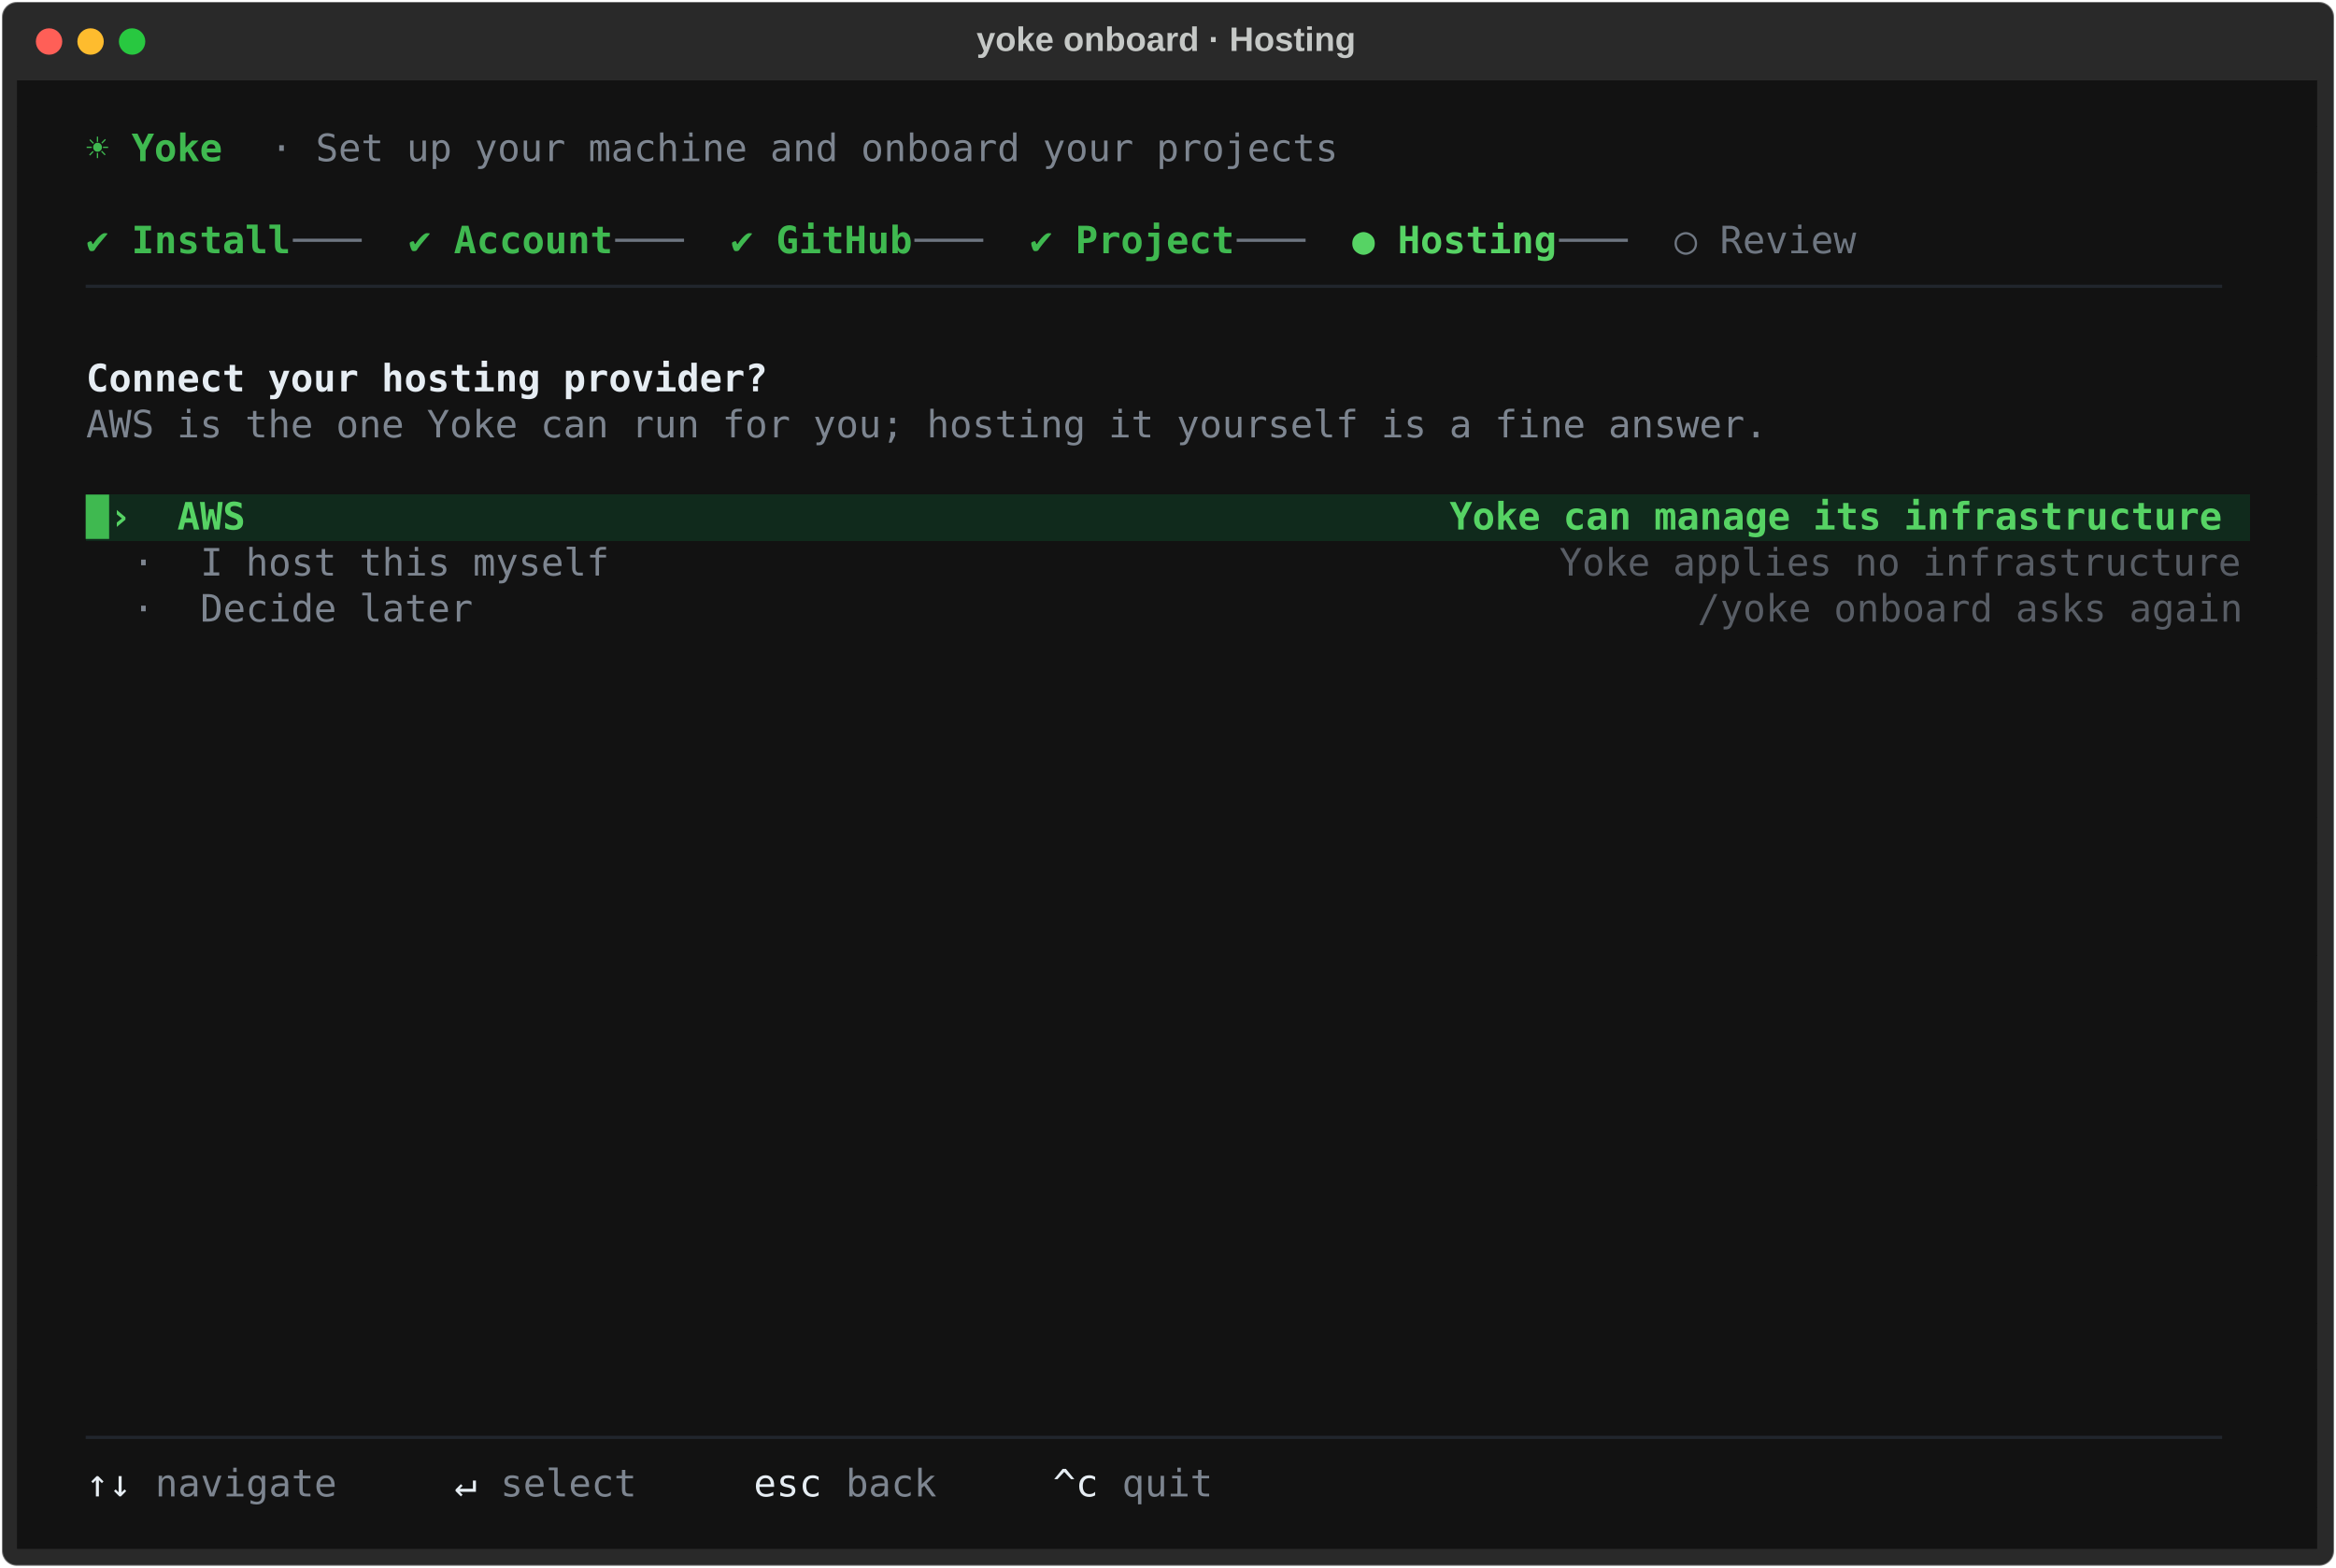
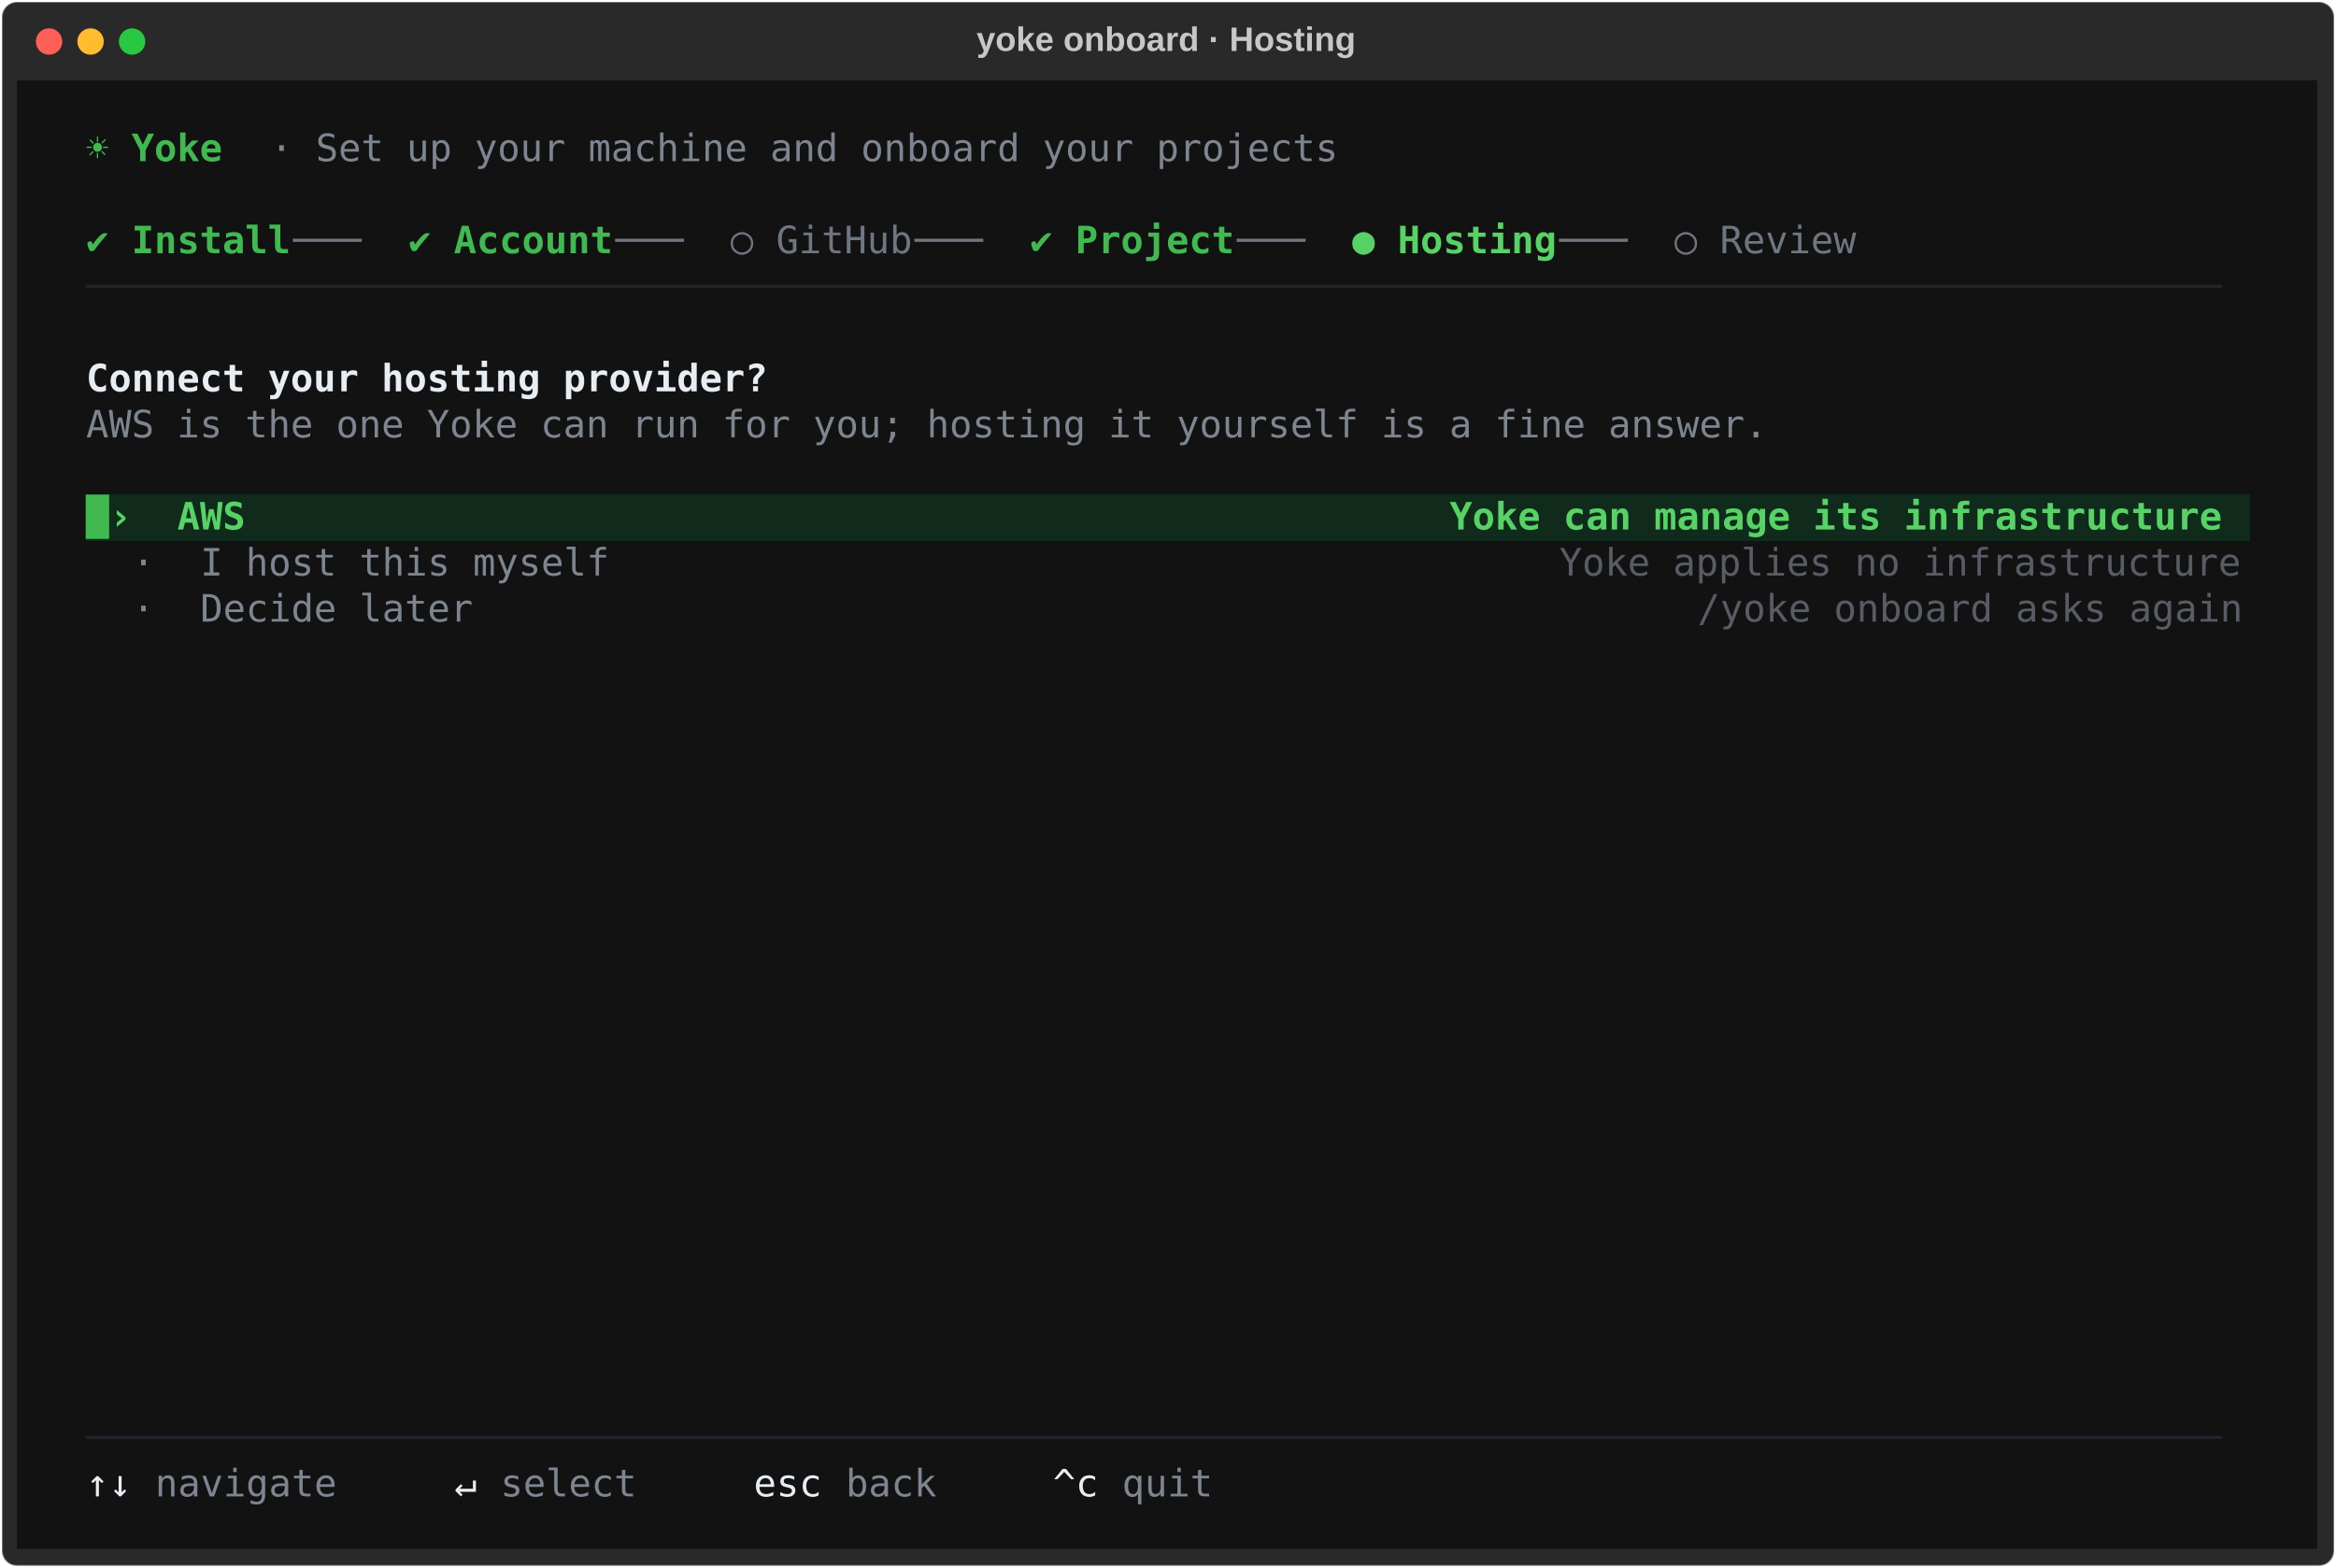
<svg xmlns="http://www.w3.org/2000/svg" class="rich-terminal" viewBox="0 0 1238 830.8">
  <style>

    @font-face {
        font-family: "Fira Code";
        src: local("FiraCode-Regular"),
                url("https://cdnjs.cloudflare.com/ajax/libs/firacode/{{VERSION}}/woff2/FiraCode-Regular.woff2") format("woff2"),
                url("https://cdnjs.cloudflare.com/ajax/libs/firacode/{{VERSION}}/woff/FiraCode-Regular.woff") format("woff");
        font-style: normal;
        font-weight: 400;
    }
    @font-face {
        font-family: "Fira Code";
        src: local("FiraCode-Bold"),
                url("https://cdnjs.cloudflare.com/ajax/libs/firacode/{{VERSION}}/woff2/FiraCode-Bold.woff2") format("woff2"),
                url("https://cdnjs.cloudflare.com/ajax/libs/firacode/{{VERSION}}/woff/FiraCode-Bold.woff") format("woff");
        font-style: bold;
        font-weight: 700;
    }

    .terminal-YOKE-matrix {
        font-family: Fira Code, monospace;
        font-size: 20px;
        line-height: 24.4px;
        font-variant-east-asian: full-width;
    }

    .terminal-YOKE-title {
        font-size: 18px;
        font-weight: bold;
        font-family: arial;
    }

.terminal-YOKE-r2 { fill: #3fb950;font-weight: bold }
.terminal-YOKE-r3 { fill: #e6edf3 }
.terminal-YOKE-r4 { fill: #7d8590 }
.terminal-YOKE-r5 { fill: #6e7681 }
.terminal-YOKE-r6 { fill: #56d364;font-weight: bold }
.terminal-YOKE-r7 { fill: #21262d }
.terminal-YOKE-r8 { fill: #e6edf3;font-weight: bold }
.terminal-YOKE-r9 { fill: #3fb950 }
.terminal-YOKE-r11 { fill: #585d65 }
    </style>
  <defs>
    <clipPath id="terminal-YOKE-clip-terminal">
      <rect x="0" y="0" width="1219.0" height="779.8" />
    </clipPath>
    <clipPath id="terminal-YOKE-line-0">
      <rect x="0" y="1.5" width="1220" height="24.65" />
    </clipPath>
    <clipPath id="terminal-YOKE-line-1">
      <rect x="0" y="25.9" width="1220" height="24.65" />
    </clipPath>
    <clipPath id="terminal-YOKE-line-2">
      <rect x="0" y="50.3" width="1220" height="24.65" />
    </clipPath>
    <clipPath id="terminal-YOKE-line-3">
      <rect x="0" y="74.7" width="1220" height="24.65" />
    </clipPath>
    <clipPath id="terminal-YOKE-line-4">
      <rect x="0" y="99.1" width="1220" height="24.65" />
    </clipPath>
    <clipPath id="terminal-YOKE-line-5">
      <rect x="0" y="123.5" width="1220" height="24.65" />
    </clipPath>
    <clipPath id="terminal-YOKE-line-6">
      <rect x="0" y="147.9" width="1220" height="24.65" />
    </clipPath>
    <clipPath id="terminal-YOKE-line-7">
      <rect x="0" y="172.3" width="1220" height="24.65" />
    </clipPath>
    <clipPath id="terminal-YOKE-line-8">
      <rect x="0" y="196.7" width="1220" height="24.65" />
    </clipPath>
    <clipPath id="terminal-YOKE-line-9">
      <rect x="0" y="221.1" width="1220" height="24.65" />
    </clipPath>
    <clipPath id="terminal-YOKE-line-10">
      <rect x="0" y="245.5" width="1220" height="24.65" />
    </clipPath>
    <clipPath id="terminal-YOKE-line-11">
      <rect x="0" y="269.9" width="1220" height="24.65" />
    </clipPath>
    <clipPath id="terminal-YOKE-line-12">
      <rect x="0" y="294.3" width="1220" height="24.65" />
    </clipPath>
    <clipPath id="terminal-YOKE-line-13">
      <rect x="0" y="318.7" width="1220" height="24.65" />
    </clipPath>
    <clipPath id="terminal-YOKE-line-14">
      <rect x="0" y="343.1" width="1220" height="24.65" />
    </clipPath>
    <clipPath id="terminal-YOKE-line-15">
      <rect x="0" y="367.5" width="1220" height="24.65" />
    </clipPath>
    <clipPath id="terminal-YOKE-line-16">
      <rect x="0" y="391.9" width="1220" height="24.65" />
    </clipPath>
    <clipPath id="terminal-YOKE-line-17">
      <rect x="0" y="416.3" width="1220" height="24.65" />
    </clipPath>
    <clipPath id="terminal-YOKE-line-18">
      <rect x="0" y="440.7" width="1220" height="24.65" />
    </clipPath>
    <clipPath id="terminal-YOKE-line-19">
      <rect x="0" y="465.1" width="1220" height="24.65" />
    </clipPath>
    <clipPath id="terminal-YOKE-line-20">
      <rect x="0" y="489.5" width="1220" height="24.65" />
    </clipPath>
    <clipPath id="terminal-YOKE-line-21">
      <rect x="0" y="513.9" width="1220" height="24.65" />
    </clipPath>
    <clipPath id="terminal-YOKE-line-22">
      <rect x="0" y="538.3" width="1220" height="24.65" />
    </clipPath>
    <clipPath id="terminal-YOKE-line-23">
      <rect x="0" y="562.7" width="1220" height="24.65" />
    </clipPath>
    <clipPath id="terminal-YOKE-line-24">
      <rect x="0" y="587.1" width="1220" height="24.65" />
    </clipPath>
    <clipPath id="terminal-YOKE-line-25">
      <rect x="0" y="611.5" width="1220" height="24.65" />
    </clipPath>
    <clipPath id="terminal-YOKE-line-26">
      <rect x="0" y="635.9" width="1220" height="24.65" />
    </clipPath>
    <clipPath id="terminal-YOKE-line-27">
      <rect x="0" y="660.3" width="1220" height="24.65" />
    </clipPath>
    <clipPath id="terminal-YOKE-line-28">
      <rect x="0" y="684.7" width="1220" height="24.65" />
    </clipPath>
    <clipPath id="terminal-YOKE-line-29">
      <rect x="0" y="709.1" width="1220" height="24.65" />
    </clipPath>
    <clipPath id="terminal-YOKE-line-30">
      <rect x="0" y="733.5" width="1220" height="24.65" />
    </clipPath>
  </defs>
  <rect fill="#292929" stroke="rgba(255,255,255,0.35)" stroke-width="1" x="1" y="1" width="1236" height="828.8" rx="8" />
  <text class="terminal-YOKE-title" fill="#c5c8c6" text-anchor="middle" x="618" y="27">yoke onboard · Hosting</text>
  <g transform="translate(26,22)">
    <circle cx="0" cy="0" r="7" fill="#ff5f57" />
    <circle cx="22" cy="0" r="7" fill="#febc2e" />
    <circle cx="44" cy="0" r="7" fill="#28c840" />
  </g>
  <g transform="translate(9, 41)" clip-path="url(#terminal-YOKE-clip-terminal)">
    <rect fill="#121212" x="0" y="1.5" width="1220" height="24.65" shape-rendering="crispEdges" />
    <rect fill="#121212" x="0" y="25.9" width="36.6" height="24.65" shape-rendering="crispEdges" />
    <rect fill="#121212" x="36.6" y="25.9" width="73.2" height="24.65" shape-rendering="crispEdges" />
    <rect fill="#121212" x="109.8" y="25.9" width="24.4" height="24.65" shape-rendering="crispEdges" />
    <rect fill="#121212" x="134.2" y="25.9" width="573.4" height="24.65" shape-rendering="crispEdges" />
    <rect fill="#121212" x="707.6" y="25.9" width="512.4" height="24.65" shape-rendering="crispEdges" />
    <rect fill="#121212" x="0" y="50.3" width="1220" height="24.65" shape-rendering="crispEdges" />
    <rect fill="#121212" x="0" y="74.7" width="36.6" height="24.65" shape-rendering="crispEdges" />
    <rect fill="#121212" x="36.6" y="74.7" width="109.8" height="24.65" shape-rendering="crispEdges" />
    <rect fill="#121212" x="146.4" y="74.7" width="61" height="24.65" shape-rendering="crispEdges" />
    <rect fill="#121212" x="207.4" y="74.7" width="109.8" height="24.65" shape-rendering="crispEdges" />
    <rect fill="#121212" x="317.2" y="74.7" width="61" height="24.65" shape-rendering="crispEdges" />
    <rect fill="#121212" x="378.2" y="74.7" width="97.6" height="24.65" shape-rendering="crispEdges" />
    <rect fill="#121212" x="475.8" y="74.7" width="61" height="24.65" shape-rendering="crispEdges" />
    <rect fill="#121212" x="536.8" y="74.7" width="109.8" height="24.65" shape-rendering="crispEdges" />
    <rect fill="#121212" x="646.6" y="74.7" width="61" height="24.65" shape-rendering="crispEdges" />
    <rect fill="#121212" x="707.6" y="74.7" width="109.8" height="24.65" shape-rendering="crispEdges" />
    <rect fill="#121212" x="817.4" y="74.7" width="61" height="24.65" shape-rendering="crispEdges" />
    <rect fill="#121212" x="878.4" y="74.7" width="97.6" height="24.65" shape-rendering="crispEdges" />
    <rect fill="#121212" x="976" y="74.7" width="244" height="24.65" shape-rendering="crispEdges" />
    <rect fill="#121212" x="0" y="99.1" width="36.6" height="24.65" shape-rendering="crispEdges" />
    <rect fill="#121212" x="36.6" y="99.1" width="1146.8" height="24.65" shape-rendering="crispEdges" />
    <rect fill="#121212" x="1183.4" y="99.1" width="36.6" height="24.65" shape-rendering="crispEdges" />
    <rect fill="#121212" x="0" y="123.5" width="1220" height="24.65" shape-rendering="crispEdges" />
    <rect fill="#121212" x="0" y="147.9" width="36.6" height="24.65" shape-rendering="crispEdges" />
    <rect fill="#121212" x="36.6" y="147.9" width="366" height="24.65" shape-rendering="crispEdges" />
    <rect fill="#121212" x="402.6" y="147.9" width="817.4" height="24.65" shape-rendering="crispEdges" />
    <rect fill="#121212" x="0" y="172.3" width="36.6" height="24.65" shape-rendering="crispEdges" />
    <rect fill="#121212" x="36.6" y="172.3" width="902.8" height="24.65" shape-rendering="crispEdges" />
    <rect fill="#121212" x="939.4" y="172.3" width="244" height="24.65" shape-rendering="crispEdges" />
    <rect fill="#121212" x="1183.4" y="172.3" width="36.6" height="24.65" shape-rendering="crispEdges" />
    <rect fill="#121212" x="0" y="196.7" width="36.6" height="24.65" shape-rendering="crispEdges" />
    <rect fill="#121212" x="36.6" y="196.7" width="0" height="24.65" shape-rendering="crispEdges" />
    <rect fill="#121212" x="36.6" y="196.7" width="1183.4" height="24.65" shape-rendering="crispEdges" />
    <rect fill="#121212" x="0" y="221.1" width="36.6" height="24.65" shape-rendering="crispEdges" />
    <rect fill="#102a1c" x="36.6" y="221.1" width="12.2" height="24.65" shape-rendering="crispEdges" />
    <rect fill="#102a1c" x="48.8" y="221.1" width="1134.6" height="24.65" shape-rendering="crispEdges" />
    <rect fill="#121212" x="1183.4" y="221.1" width="36.6" height="24.65" shape-rendering="crispEdges" />
    <rect fill="#121212" x="0" y="245.5" width="36.6" height="24.65" shape-rendering="crispEdges" />
    <rect fill="#121212" x="36.6" y="245.5" width="12.2" height="24.65" shape-rendering="crispEdges" />
    <rect fill="#121212" x="48.8" y="245.5" width="12.2" height="24.65" shape-rendering="crispEdges" />
    <rect fill="#121212" x="61" y="245.5" width="756.4" height="24.65" shape-rendering="crispEdges" />
    <rect fill="#121212" x="817.4" y="245.5" width="366" height="24.65" shape-rendering="crispEdges" />
    <rect fill="#121212" x="1183.4" y="245.5" width="36.6" height="24.65" shape-rendering="crispEdges" />
    <rect fill="#121212" x="0" y="269.9" width="36.6" height="24.65" shape-rendering="crispEdges" />
    <rect fill="#121212" x="36.6" y="269.9" width="12.2" height="24.65" shape-rendering="crispEdges" />
    <rect fill="#121212" x="48.8" y="269.9" width="12.2" height="24.65" shape-rendering="crispEdges" />
    <rect fill="#121212" x="61" y="269.9" width="829.6" height="24.65" shape-rendering="crispEdges" />
    <rect fill="#121212" x="890.6" y="269.9" width="292.8" height="24.65" shape-rendering="crispEdges" />
    <rect fill="#121212" x="1183.4" y="269.9" width="36.6" height="24.65" shape-rendering="crispEdges" />
    <rect fill="#121212" x="0" y="294.3" width="36.6" height="24.65" shape-rendering="crispEdges" />
    <rect fill="#121212" x="36.6" y="294.3" width="1183.4" height="24.65" shape-rendering="crispEdges" />
    <rect fill="#121212" x="0" y="318.7" width="36.6" height="24.65" shape-rendering="crispEdges" />
    <rect fill="#121212" x="36.6" y="318.7" width="1183.4" height="24.65" shape-rendering="crispEdges" />
    <rect fill="#121212" x="0" y="343.1" width="36.6" height="24.65" shape-rendering="crispEdges" />
    <rect fill="#121212" x="36.6" y="343.1" width="1183.4" height="24.65" shape-rendering="crispEdges" />
    <rect fill="#121212" x="0" y="367.5" width="36.6" height="24.65" shape-rendering="crispEdges" />
    <rect fill="#121212" x="36.6" y="367.5" width="1183.4" height="24.65" shape-rendering="crispEdges" />
    <rect fill="#121212" x="0" y="391.9" width="36.6" height="24.65" shape-rendering="crispEdges" />
    <rect fill="#121212" x="36.6" y="391.9" width="1183.4" height="24.65" shape-rendering="crispEdges" />
    <rect fill="#121212" x="0" y="416.3" width="36.6" height="24.65" shape-rendering="crispEdges" />
    <rect fill="#121212" x="36.6" y="416.3" width="1183.4" height="24.65" shape-rendering="crispEdges" />
    <rect fill="#121212" x="0" y="440.7" width="36.6" height="24.65" shape-rendering="crispEdges" />
    <rect fill="#121212" x="36.6" y="440.7" width="1183.4" height="24.65" shape-rendering="crispEdges" />
    <rect fill="#121212" x="0" y="465.1" width="36.6" height="24.65" shape-rendering="crispEdges" />
    <rect fill="#121212" x="36.6" y="465.1" width="1183.4" height="24.65" shape-rendering="crispEdges" />
    <rect fill="#121212" x="0" y="489.5" width="36.6" height="24.65" shape-rendering="crispEdges" />
    <rect fill="#121212" x="36.6" y="489.5" width="1183.4" height="24.65" shape-rendering="crispEdges" />
    <rect fill="#121212" x="0" y="513.9" width="36.6" height="24.65" shape-rendering="crispEdges" />
    <rect fill="#121212" x="36.6" y="513.9" width="1183.4" height="24.65" shape-rendering="crispEdges" />
    <rect fill="#121212" x="0" y="538.3" width="36.6" height="24.65" shape-rendering="crispEdges" />
    <rect fill="#121212" x="36.6" y="538.3" width="1183.4" height="24.65" shape-rendering="crispEdges" />
    <rect fill="#121212" x="0" y="562.7" width="36.6" height="24.65" shape-rendering="crispEdges" />
    <rect fill="#121212" x="36.6" y="562.7" width="1183.4" height="24.65" shape-rendering="crispEdges" />
    <rect fill="#121212" x="0" y="587.1" width="36.6" height="24.65" shape-rendering="crispEdges" />
    <rect fill="#121212" x="36.6" y="587.1" width="1183.4" height="24.65" shape-rendering="crispEdges" />
    <rect fill="#121212" x="0" y="611.5" width="36.6" height="24.65" shape-rendering="crispEdges" />
    <rect fill="#121212" x="36.6" y="611.5" width="1183.4" height="24.65" shape-rendering="crispEdges" />
    <rect fill="#121212" x="0" y="635.9" width="36.6" height="24.65" shape-rendering="crispEdges" />
    <rect fill="#121212" x="36.6" y="635.9" width="1183.4" height="24.65" shape-rendering="crispEdges" />
    <rect fill="#121212" x="0" y="660.3" width="36.6" height="24.65" shape-rendering="crispEdges" />
    <rect fill="#121212" x="36.6" y="660.3" width="1183.4" height="24.65" shape-rendering="crispEdges" />
    <rect fill="#121212" x="0" y="684.7" width="36.6" height="24.65" shape-rendering="crispEdges" />
    <rect fill="#121212" x="36.6" y="684.7" width="1183.4" height="24.65" shape-rendering="crispEdges" />
    <rect fill="#121212" x="0" y="709.1" width="36.6" height="24.65" shape-rendering="crispEdges" />
    <rect fill="#121212" x="36.6" y="709.1" width="1146.8" height="24.65" shape-rendering="crispEdges" />
    <rect fill="#121212" x="1183.4" y="709.1" width="36.6" height="24.65" shape-rendering="crispEdges" />
    <rect fill="#121212" x="0" y="733.5" width="36.6" height="24.65" shape-rendering="crispEdges" />
    <rect fill="#121212" x="36.6" y="733.5" width="24.4" height="24.65" shape-rendering="crispEdges" />
    <rect fill="#121212" x="61" y="733.5" width="12.2" height="24.65" shape-rendering="crispEdges" />
    <rect fill="#121212" x="73.2" y="733.5" width="97.6" height="24.65" shape-rendering="crispEdges" />
    <rect fill="#121212" x="170.8" y="733.5" width="61" height="24.65" shape-rendering="crispEdges" />
    <rect fill="#121212" x="231.8" y="733.5" width="12.2" height="24.65" shape-rendering="crispEdges" />
    <rect fill="#121212" x="244" y="733.5" width="12.2" height="24.65" shape-rendering="crispEdges" />
    <rect fill="#121212" x="256.2" y="733.5" width="73.2" height="24.65" shape-rendering="crispEdges" />
    <rect fill="#121212" x="329.4" y="733.5" width="61" height="24.65" shape-rendering="crispEdges" />
    <rect fill="#121212" x="390.4" y="733.5" width="36.6" height="24.65" shape-rendering="crispEdges" />
    <rect fill="#121212" x="427" y="733.5" width="12.2" height="24.65" shape-rendering="crispEdges" />
    <rect fill="#121212" x="439.2" y="733.5" width="48.8" height="24.65" shape-rendering="crispEdges" />
    <rect fill="#121212" x="488" y="733.5" width="61" height="24.65" shape-rendering="crispEdges" />
    <rect fill="#121212" x="549" y="733.5" width="24.4" height="24.65" shape-rendering="crispEdges" />
    <rect fill="#121212" x="573.4" y="733.5" width="12.2" height="24.65" shape-rendering="crispEdges" />
    <rect fill="#121212" x="585.6" y="733.5" width="48.8" height="24.65" shape-rendering="crispEdges" />
    <rect fill="#121212" x="634.4" y="733.5" width="585.6" height="24.65" shape-rendering="crispEdges" />
    <rect fill="#121212" x="0" y="757.9" width="1220" height="24.65" shape-rendering="crispEdges" />
    <g class="terminal-YOKE-matrix">
      <text class="terminal-YOKE-r2" x="36.6" y="44.4" textLength="73.2" clip-path="url(#terminal-YOKE-line-1)">☀ Yoke</text>
      <text class="terminal-YOKE-r4" x="134.2" y="44.4" textLength="573.4" clip-path="url(#terminal-YOKE-line-1)">· Set up your machine and onboard your projects</text>
      <text class="terminal-YOKE-r2" x="36.6" y="93.2" textLength="109.8" clip-path="url(#terminal-YOKE-line-3)">✔ Install</text>
      <text class="terminal-YOKE-r5" x="146.4" y="93.2" textLength="61" clip-path="url(#terminal-YOKE-line-3)"> ─── </text>
      <text class="terminal-YOKE-r2" x="207.4" y="93.2" textLength="109.8" clip-path="url(#terminal-YOKE-line-3)">✔ Account</text>
      <text class="terminal-YOKE-r5" x="317.2" y="93.2" textLength="61" clip-path="url(#terminal-YOKE-line-3)"> ─── </text>
-       <text class="terminal-YOKE-r2" x="378.2" y="93.2" textLength="97.6" clip-path="url(#terminal-YOKE-line-3)">✔ GitHub</text>
+       <text class="terminal-YOKE-r5" x="378.2" y="93.2" textLength="97.6" clip-path="url(#terminal-YOKE-line-3)">○ GitHub</text>
      <text class="terminal-YOKE-r5" x="475.8" y="93.2" textLength="61" clip-path="url(#terminal-YOKE-line-3)"> ─── </text>
      <text class="terminal-YOKE-r2" x="536.8" y="93.2" textLength="109.8" clip-path="url(#terminal-YOKE-line-3)">✔ Project</text>
      <text class="terminal-YOKE-r5" x="646.6" y="93.2" textLength="61" clip-path="url(#terminal-YOKE-line-3)"> ─── </text>
      <text class="terminal-YOKE-r6" x="707.6" y="93.2" textLength="109.8" clip-path="url(#terminal-YOKE-line-3)">● Hosting</text>
      <text class="terminal-YOKE-r5" x="817.4" y="93.2" textLength="61" clip-path="url(#terminal-YOKE-line-3)"> ─── </text>
      <text class="terminal-YOKE-r5" x="878.4" y="93.2" textLength="97.6" clip-path="url(#terminal-YOKE-line-3)">○ Review</text>
      <text class="terminal-YOKE-r7" x="36.6" y="117.6" textLength="1146.8" clip-path="url(#terminal-YOKE-line-4)">──────────────────────────────────────────────────────────────────────────────────────────────</text>
      <text class="terminal-YOKE-r8" x="36.6" y="166.4" textLength="366" clip-path="url(#terminal-YOKE-line-6)">Connect your hosting provider?</text>
      <text class="terminal-YOKE-r4" x="36.6" y="190.8" textLength="902.8" clip-path="url(#terminal-YOKE-line-7)">AWS is the one Yoke can run for you; hosting it yourself is a fine answer.</text>
      <text class="terminal-YOKE-r9" x="36.6" y="239.6" textLength="12.2" clip-path="url(#terminal-YOKE-line-9)">█</text>
      <text class="terminal-YOKE-r6" x="48.8" y="239.6" textLength="1134.6" clip-path="url(#terminal-YOKE-line-9)">›  AWS                                                     Yoke can manage its infrastructure</text>
      <text class="terminal-YOKE-r4" x="61" y="264" textLength="756.4" clip-path="url(#terminal-YOKE-line-10)">·  I host this myself                                         </text>
      <text class="terminal-YOKE-r11" x="817.4" y="264" textLength="366" clip-path="url(#terminal-YOKE-line-10)">Yoke applies no infrastructure</text>
      <text class="terminal-YOKE-r4" x="61" y="288.4" textLength="829.6" clip-path="url(#terminal-YOKE-line-11)">·  Decide later                                                     </text>
      <text class="terminal-YOKE-r11" x="890.6" y="288.4" textLength="292.8" clip-path="url(#terminal-YOKE-line-11)">/yoke onboard asks again</text>
      <text class="terminal-YOKE-r7" x="36.6" y="727.6" textLength="1146.8" clip-path="url(#terminal-YOKE-line-29)">──────────────────────────────────────────────────────────────────────────────────────────────</text>
      <text class="terminal-YOKE-r3" x="36.6" y="752" textLength="24.4" clip-path="url(#terminal-YOKE-line-30)">↑↓</text>
      <text class="terminal-YOKE-r4" x="73.2" y="752" textLength="97.6" clip-path="url(#terminal-YOKE-line-30)">navigate</text>
      <text class="terminal-YOKE-r3" x="231.8" y="752" textLength="12.2" clip-path="url(#terminal-YOKE-line-30)">↵</text>
      <text class="terminal-YOKE-r4" x="256.2" y="752" textLength="73.2" clip-path="url(#terminal-YOKE-line-30)">select</text>
      <text class="terminal-YOKE-r3" x="390.4" y="752" textLength="36.6" clip-path="url(#terminal-YOKE-line-30)">esc</text>
      <text class="terminal-YOKE-r4" x="439.2" y="752" textLength="48.8" clip-path="url(#terminal-YOKE-line-30)">back</text>
      <text class="terminal-YOKE-r3" x="549" y="752" textLength="24.4" clip-path="url(#terminal-YOKE-line-30)">^c</text>
      <text class="terminal-YOKE-r4" x="585.6" y="752" textLength="48.8" clip-path="url(#terminal-YOKE-line-30)">quit</text>
    </g>
  </g>
</svg>
